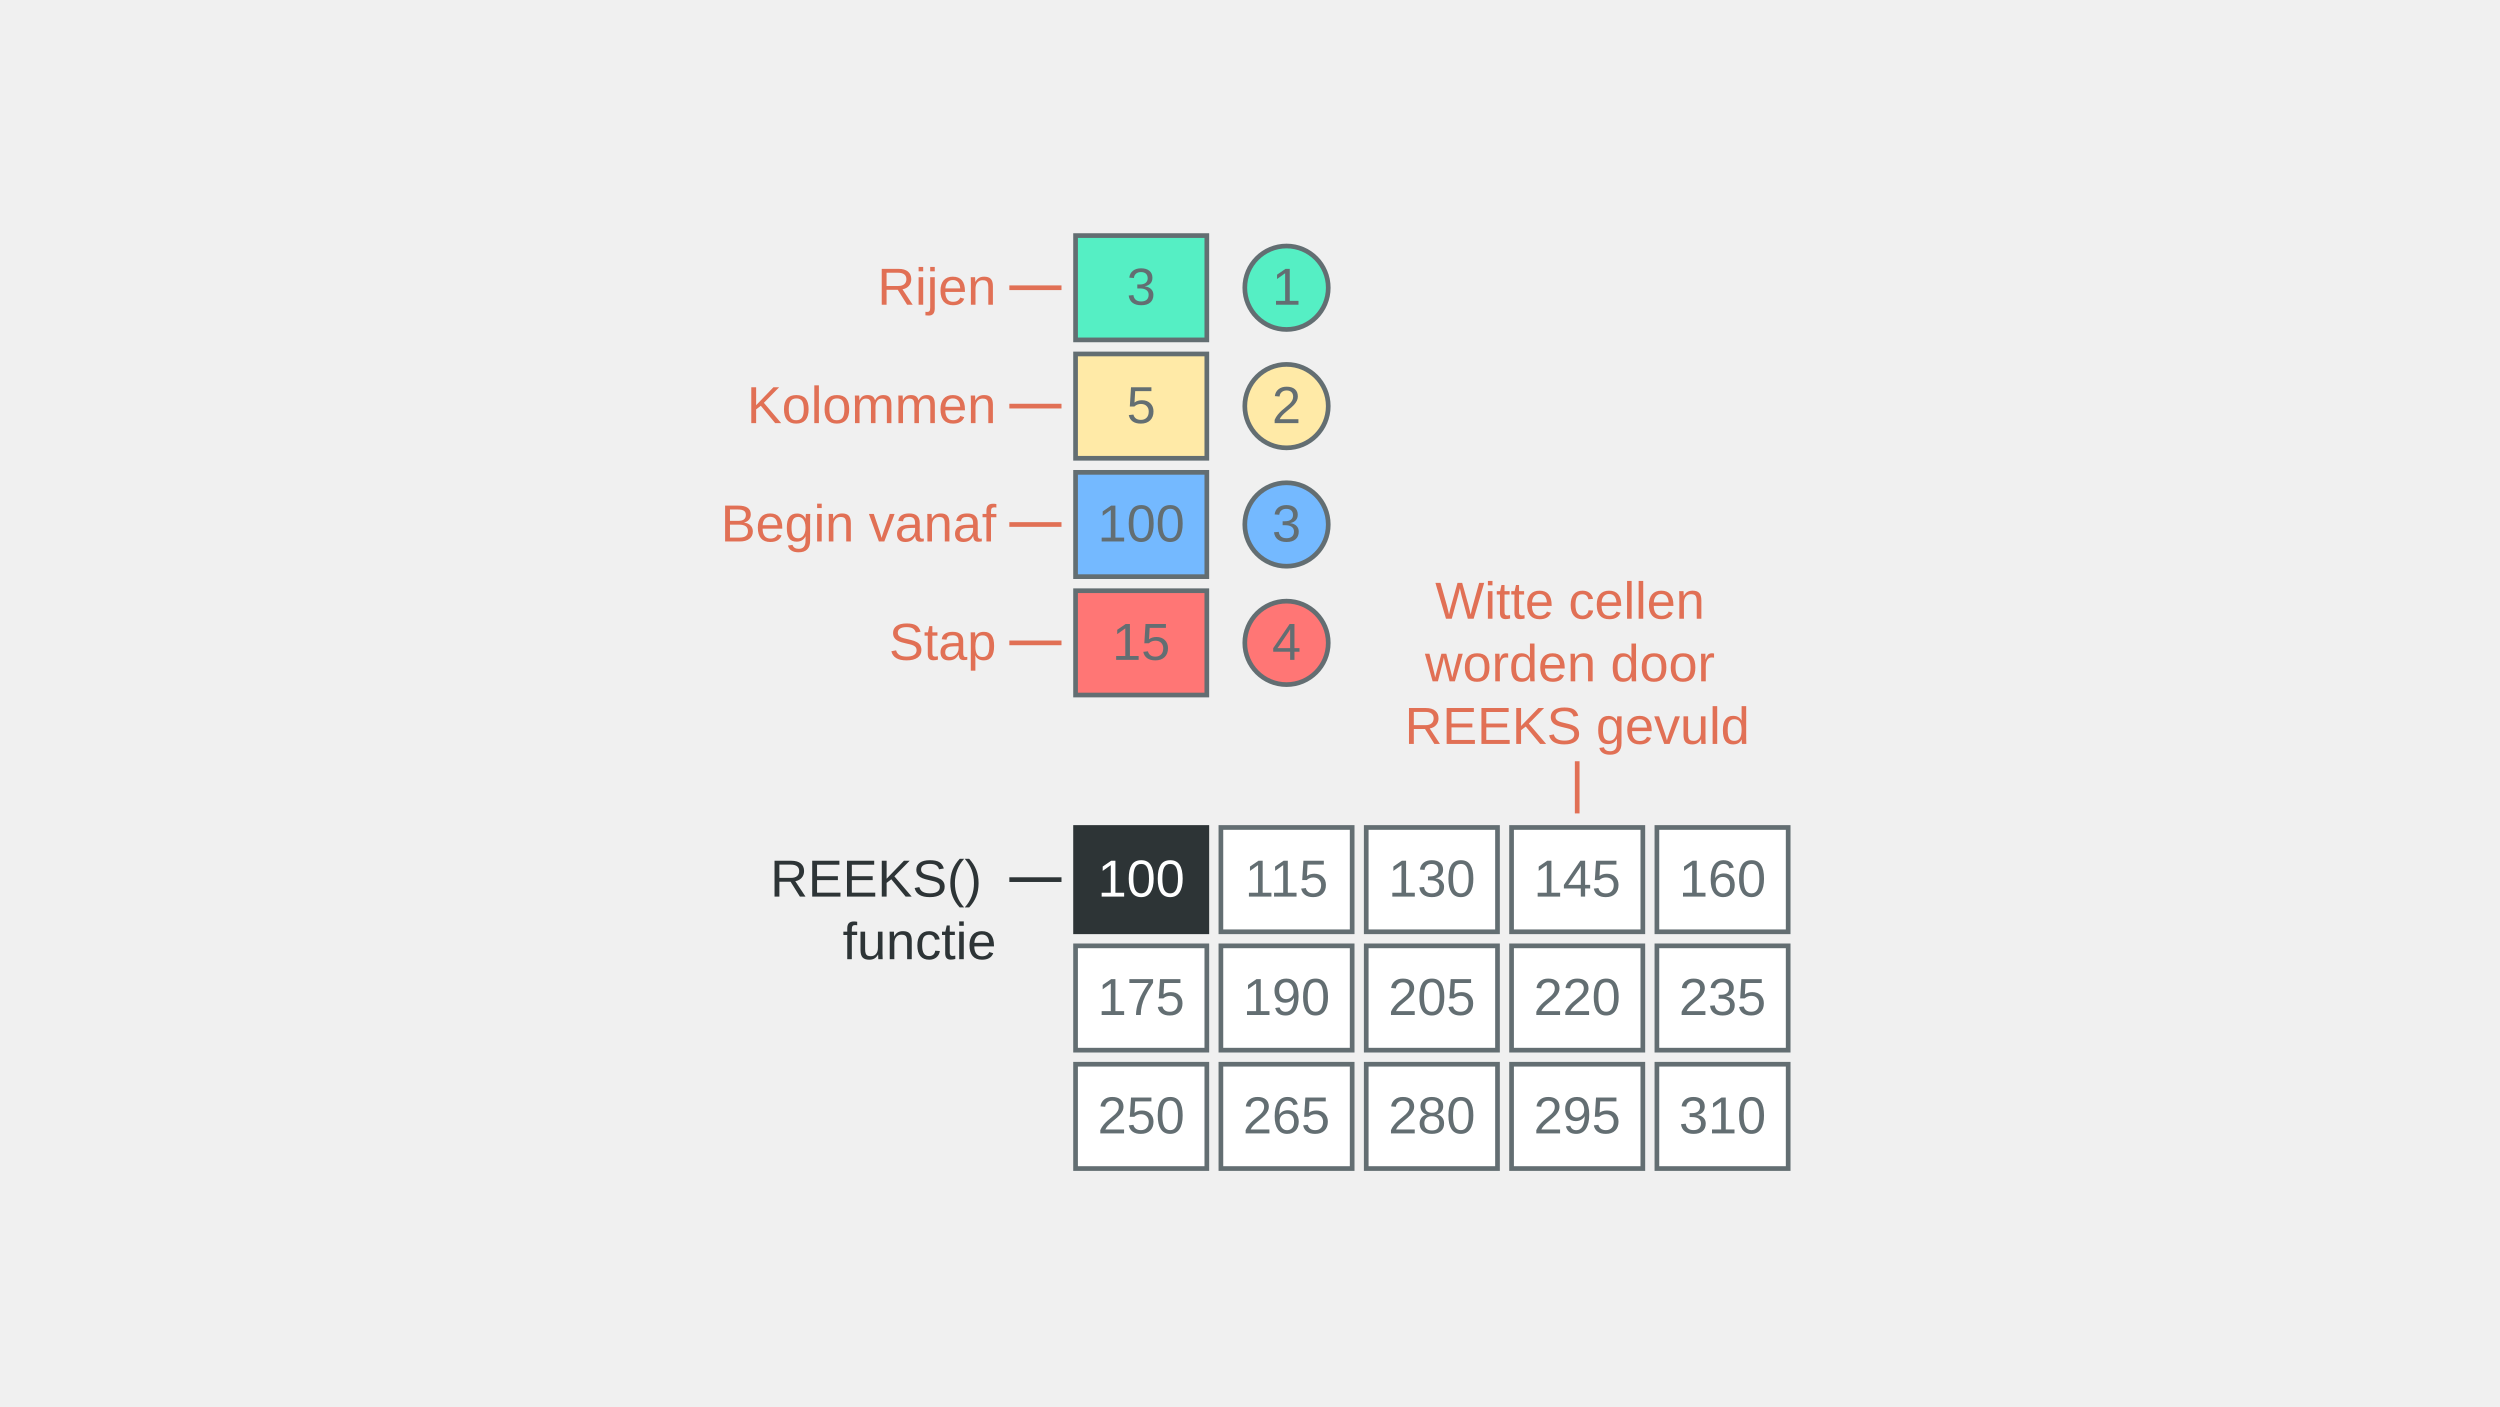
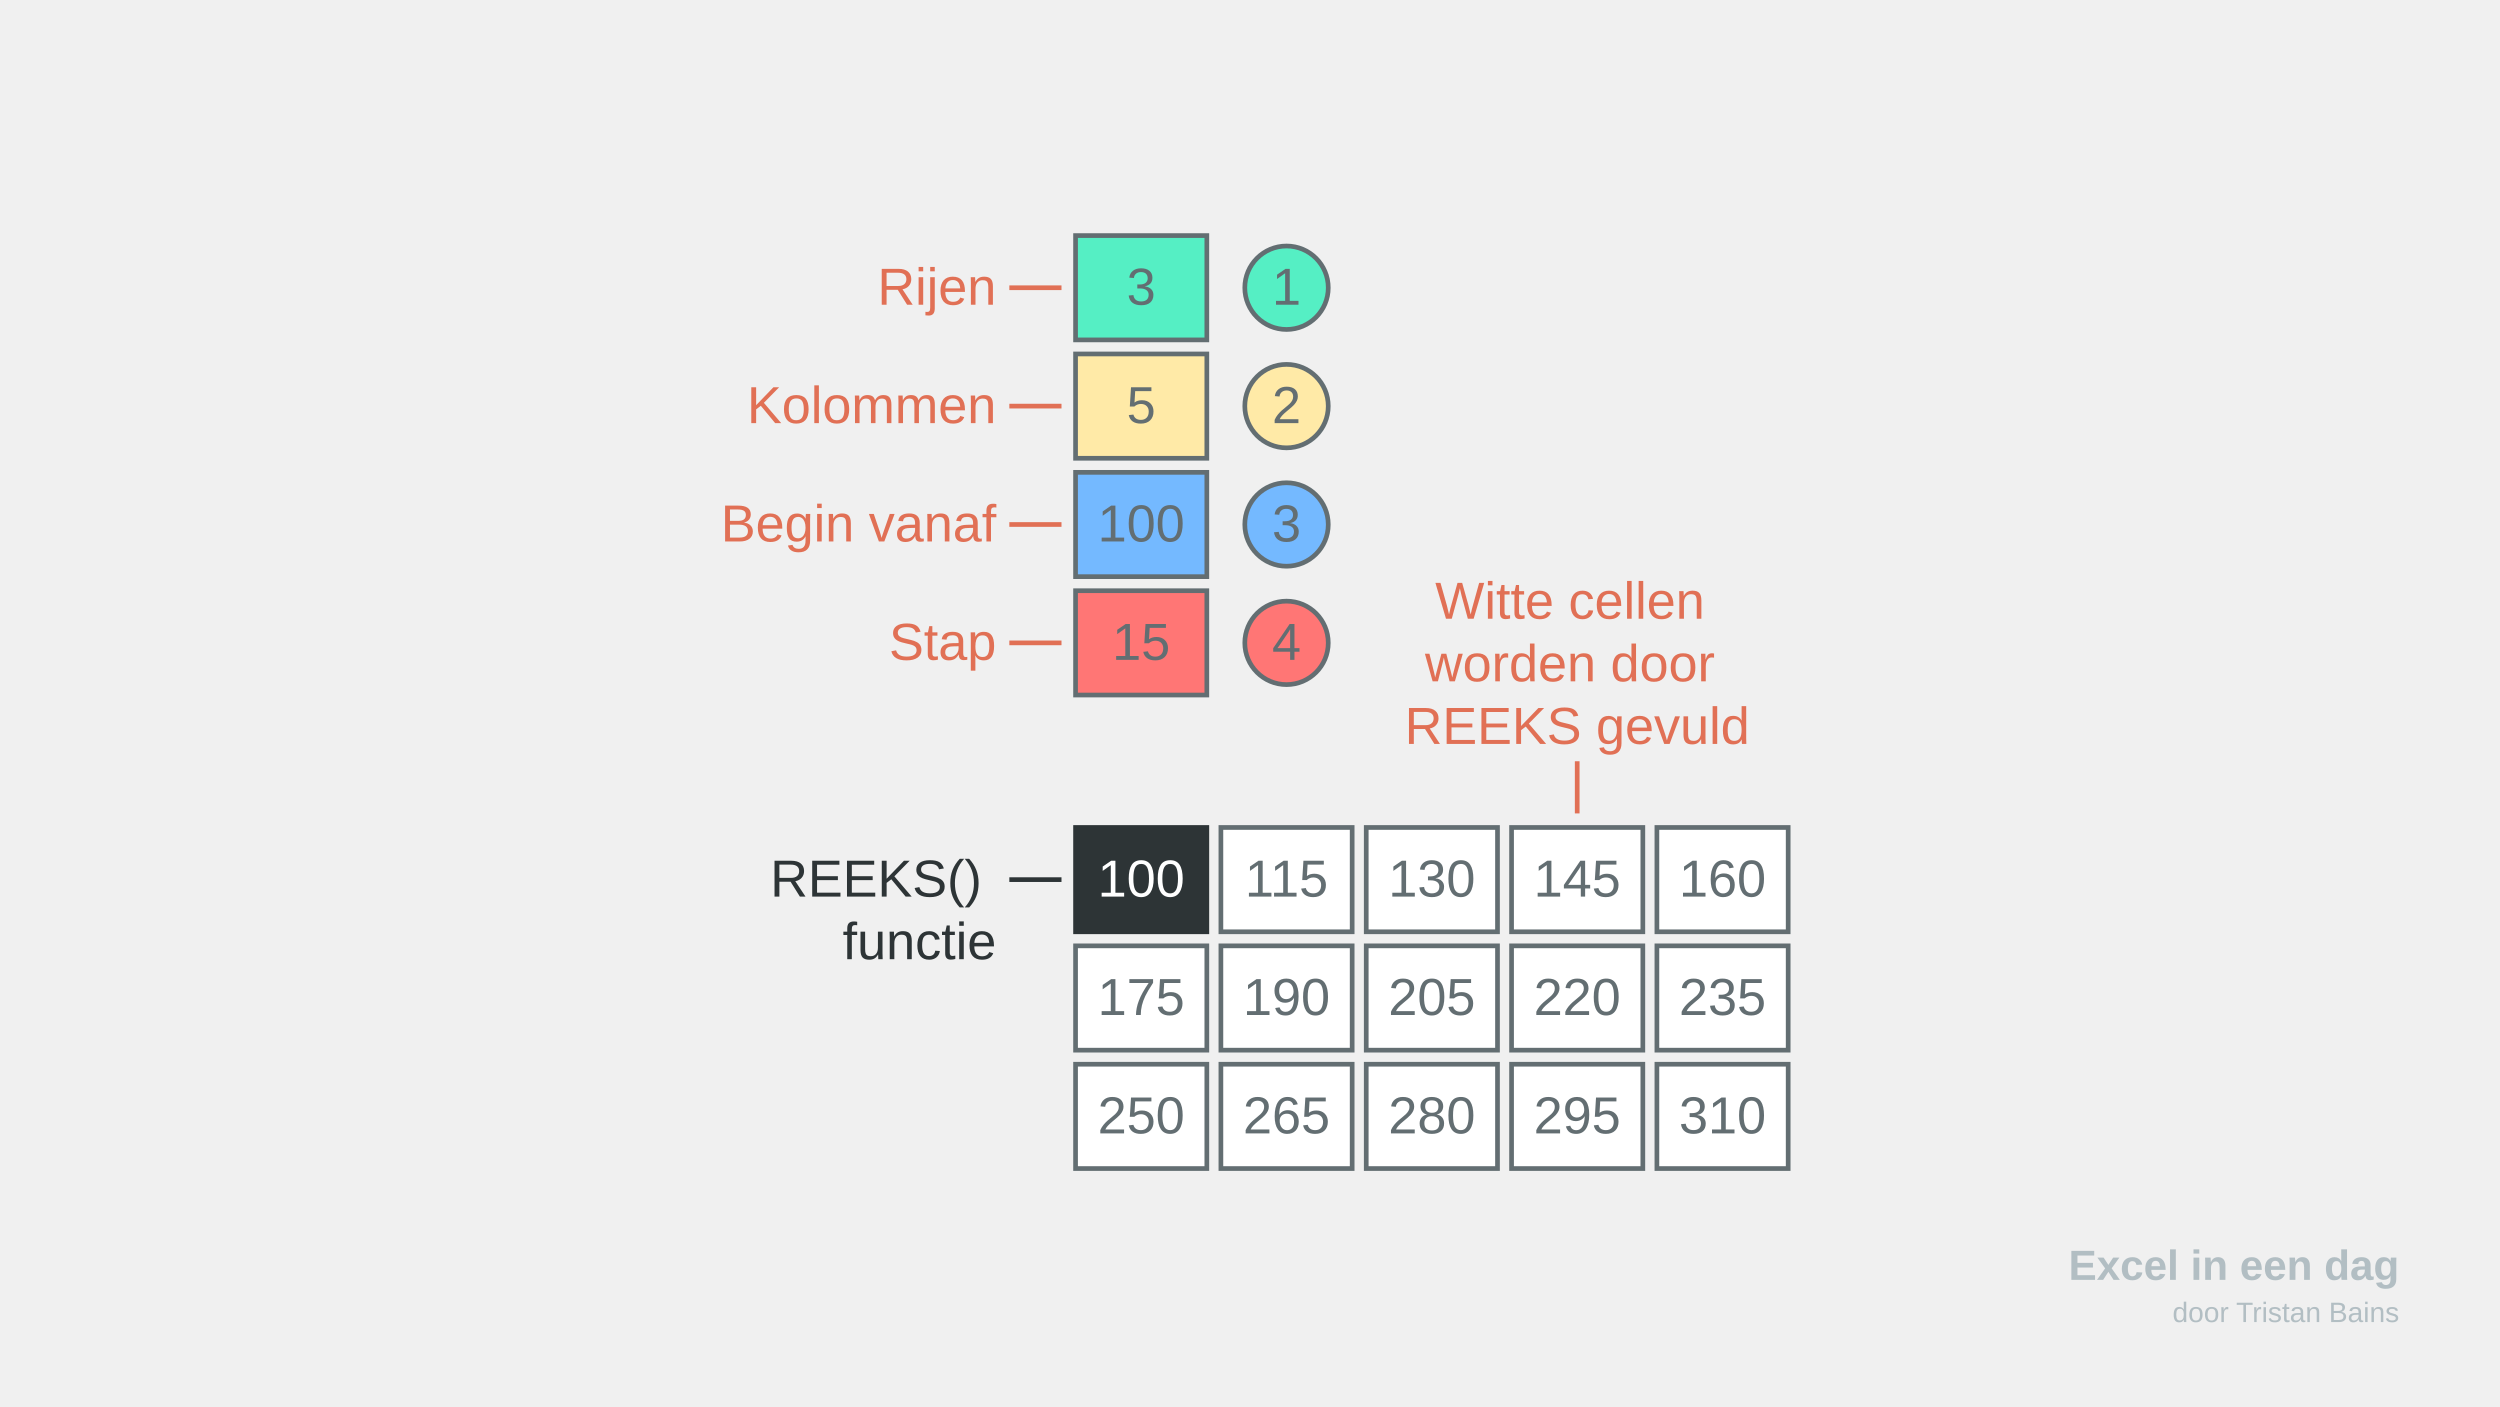
<svg xmlns="http://www.w3.org/2000/svg" viewBox="0 0 2133 1200" style="background-color:#dfe6e9" title="REEKS-functie" alt="REEKS-functie" font-family="Sans,Arial" dy="0.25em" text-anchor="middle">
+   <g>
+     <text x="2047" y="1128" fill="#b2bec3" font-weight="normal" font-size="24" text-anchor="end">door Tristan Bains</text>
+   </g>
+   <g>
+     <text x="2047" y="1092" fill="#b2bec3" font-weight="bold" font-size="36" text-anchor="end">Excel in een dag</text>
+   </g>
  <g id="box" transform="translate(566.6667 100.0)">
    <g id="C2_comment">
      <line x1="339" y1="145.5" x2="294.5" y2="145.5" stroke-width="4" stroke="#e17055" />
      <text x="339" y="160" fill="#e17055" font-size="44.5" text-anchor="end" dx="-55.625">Rijen</text>
    </g>
    <g id="C2">
      <rect x="351" y="101" width="112" height="89" fill="#55efc4" stroke="#636e72" stroke-width="4" />
      <text x="407" y="160" fill="#636e72" font-size="44.5">3</text>
    </g>
    <g id="D2">
      <circle cx="531.0" cy="145.5" r="35.6" fill="#55efc4" stroke="#636e72" stroke-width="4" />
      <text x="531" y="160" fill="#636e72" font-size="44.5">1</text>
    </g>
    <g id="C3_comment">
      <line x1="339" y1="246.5" x2="294.5" y2="246.5" stroke-width="4" stroke="#e17055" />
      <text x="339" y="261" fill="#e17055" font-size="44.5" text-anchor="end" dx="-55.625">Kolommen</text>
    </g>
    <g id="C3">
      <rect x="351" y="202" width="112" height="89" fill="#ffeaa7" stroke="#636e72" stroke-width="4" />
      <text x="407" y="261" fill="#636e72" font-size="44.5">5</text>
    </g>
    <g id="D3">
      <circle cx="531.0" cy="246.5" r="35.6" fill="#ffeaa7" stroke="#636e72" stroke-width="4" />
      <text x="531" y="261" fill="#636e72" font-size="44.5">2</text>
    </g>
    <g id="C4_comment">
      <line x1="339" y1="347.5" x2="294.5" y2="347.5" stroke-width="4" stroke="#e17055" />
      <text x="339" y="362" fill="#e17055" font-size="44.5" text-anchor="end" dx="-55.625">Begin vanaf</text>
    </g>
    <g id="C4">
      <rect x="351" y="303" width="112" height="89" fill="#74b9ff" stroke="#636e72" stroke-width="4" />
      <text x="407" y="362" fill="#636e72" font-size="44.5">100</text>
    </g>
    <g id="D4">
      <circle cx="531.0" cy="347.5" r="35.6" fill="#74b9ff" stroke="#636e72" stroke-width="4" />
      <text x="531" y="362" fill="#636e72" font-size="44.5">3</text>
    </g>
    <g id="C5_comment">
      <line x1="339" y1="448.5" x2="294.5" y2="448.5" stroke-width="4" stroke="#e17055" />
      <text x="339" y="463" fill="#e17055" font-size="44.5" text-anchor="end" dx="-55.625">Stap</text>
    </g>
    <g id="C5">
      <rect x="351" y="404" width="112" height="89" fill="#ff7675" stroke="#636e72" stroke-width="4" />
      <text x="407" y="463" fill="#636e72" font-size="44.5">15</text>
    </g>
    <g id="D5">
      <circle cx="531.0" cy="448.5" r="35.6" fill="#ff7675" stroke="#636e72" stroke-width="4" />
      <text x="531" y="463" fill="#636e72" font-size="44.5">4</text>
    </g>
    <g id="F7_comment">
      <line x1="779.0" y1="594" x2="779.0" y2="549.5" stroke-width="4" stroke="#e17055" />
      <text x="779.0" y="534.7" fill="#e17055" font-size="44.5">
        <tspan x="779.0" y="427.9" dx="">Witte cellen</tspan>
        <tspan x="779.0" y="481.3" dx="">worden door</tspan>
        <tspan x="779.0" y="534.7" dx="">REEKS gevuld</tspan>
      </text>
    </g>
    <g id="C7_comment">
      <line x1="339" y1="650.5" x2="294.5" y2="650.5" stroke-width="4" stroke="#2d3436" />
      <text x="339" y="665" fill="#2d3436" font-size="44.5" text-anchor="end" dx="-55.625">
        <tspan x="339.0" y="665.0" dx="-55.625">REEKS()</tspan>
        <tspan x="339.0" y="718.4" dx="-55.625">functie</tspan>
      </text>
    </g>
    <g id="C7">
      <rect x="351" y="606" width="112" height="89" fill="#2d3436" stroke="#2d3436" stroke-width="4" />
      <text x="407" y="665" fill="#ffffff" font-size="44.5">100</text>
    </g>
    <g id="D7">
      <rect x="475" y="606" width="112" height="89" fill="#ffffff" stroke="#636e72" stroke-width="4" />
      <text x="531" y="665" fill="#636e72" font-size="44.5">115</text>
    </g>
    <g id="E7">
      <rect x="599" y="606" width="112" height="89" fill="#ffffff" stroke="#636e72" stroke-width="4" />
      <text x="655" y="665" fill="#636e72" font-size="44.5">130</text>
    </g>
    <g id="F7">
      <rect x="723" y="606" width="112" height="89" fill="#ffffff" stroke="#636e72" stroke-width="4" />
      <text x="779" y="665" fill="#636e72" font-size="44.5">145</text>
    </g>
    <g id="G7">
      <rect x="847" y="606" width="112" height="89" fill="#ffffff" stroke="#636e72" stroke-width="4" />
      <text x="903" y="665" fill="#636e72" font-size="44.5">160</text>
    </g>
    <g id="C8">
      <rect x="351" y="707" width="112" height="89" fill="#ffffff" stroke="#636e72" stroke-width="4" />
      <text x="407" y="766" fill="#636e72" font-size="44.5">175</text>
    </g>
    <g id="D8">
      <rect x="475" y="707" width="112" height="89" fill="#ffffff" stroke="#636e72" stroke-width="4" />
      <text x="531" y="766" fill="#636e72" font-size="44.5">190</text>
    </g>
    <g id="E8">
      <rect x="599" y="707" width="112" height="89" fill="#ffffff" stroke="#636e72" stroke-width="4" />
      <text x="655" y="766" fill="#636e72" font-size="44.5">205</text>
    </g>
    <g id="F8">
      <rect x="723" y="707" width="112" height="89" fill="#ffffff" stroke="#636e72" stroke-width="4" />
      <text x="779" y="766" fill="#636e72" font-size="44.5">220</text>
    </g>
    <g id="G8">
      <rect x="847" y="707" width="112" height="89" fill="#ffffff" stroke="#636e72" stroke-width="4" />
      <text x="903" y="766" fill="#636e72" font-size="44.5">235</text>
    </g>
    <g id="C9">
      <rect x="351" y="808" width="112" height="89" fill="#ffffff" stroke="#636e72" stroke-width="4" />
      <text x="407" y="867" fill="#636e72" font-size="44.5">250</text>
    </g>
    <g id="D9">
      <rect x="475" y="808" width="112" height="89" fill="#ffffff" stroke="#636e72" stroke-width="4" />
      <text x="531" y="867" fill="#636e72" font-size="44.5">265</text>
    </g>
    <g id="E9">
      <rect x="599" y="808" width="112" height="89" fill="#ffffff" stroke="#636e72" stroke-width="4" />
      <text x="655" y="867" fill="#636e72" font-size="44.5">280</text>
    </g>
    <g id="F9">
      <rect x="723" y="808" width="112" height="89" fill="#ffffff" stroke="#636e72" stroke-width="4" />
      <text x="779" y="867" fill="#636e72" font-size="44.5">295</text>
    </g>
    <g id="G9">
      <rect x="847" y="808" width="112" height="89" fill="#ffffff" stroke="#636e72" stroke-width="4" />
      <text x="903" y="867" fill="#636e72" font-size="44.5">310</text>
    </g>
  </g>
</svg>
